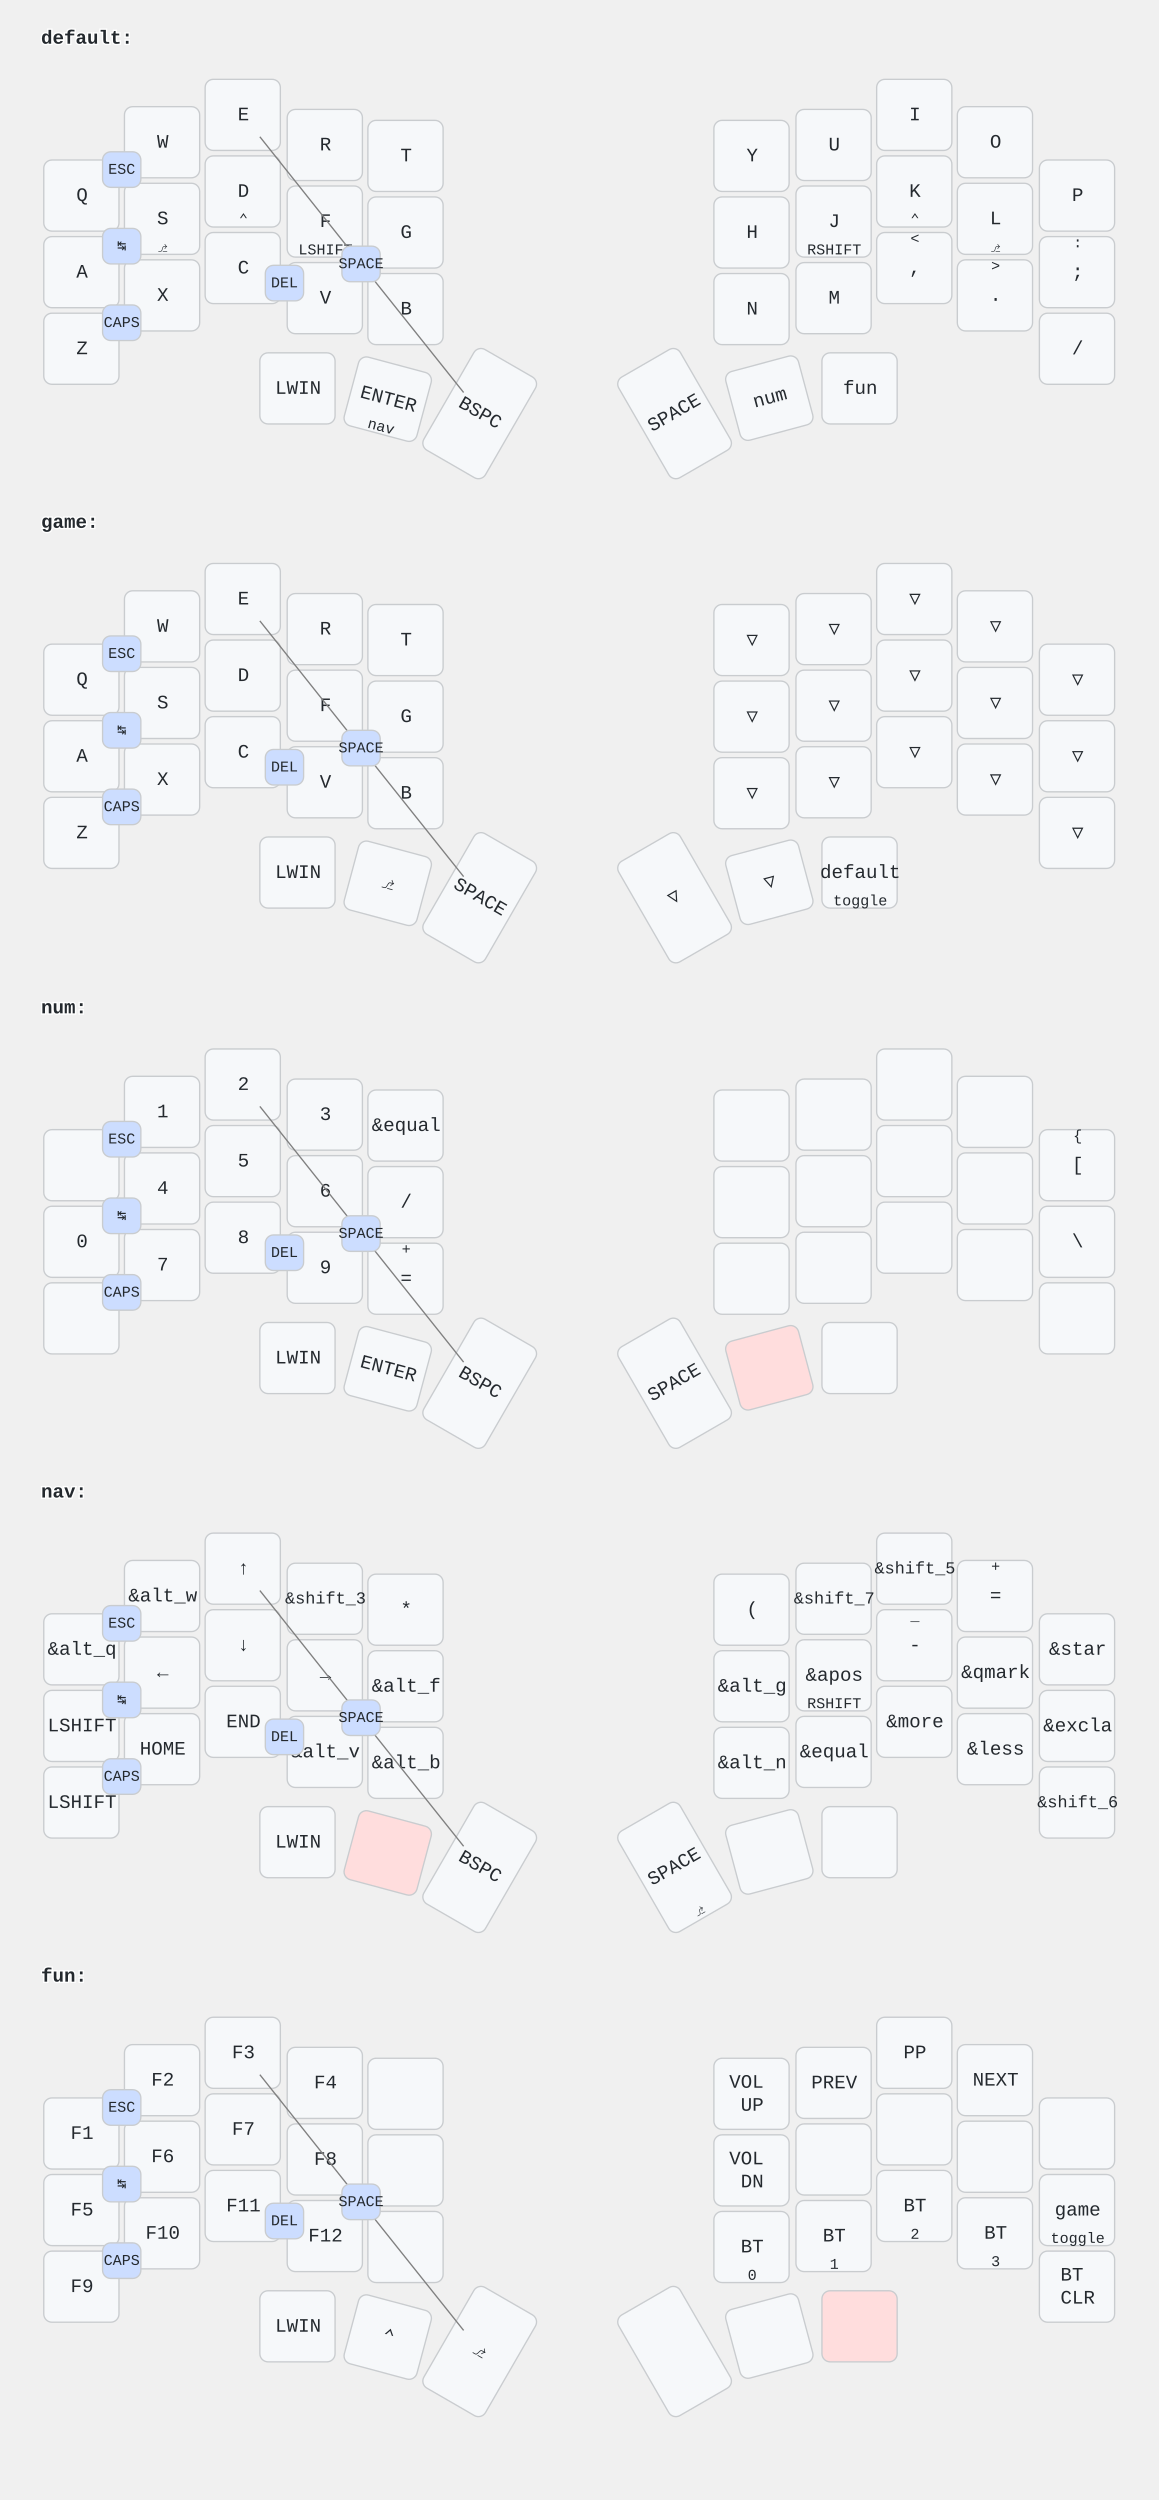
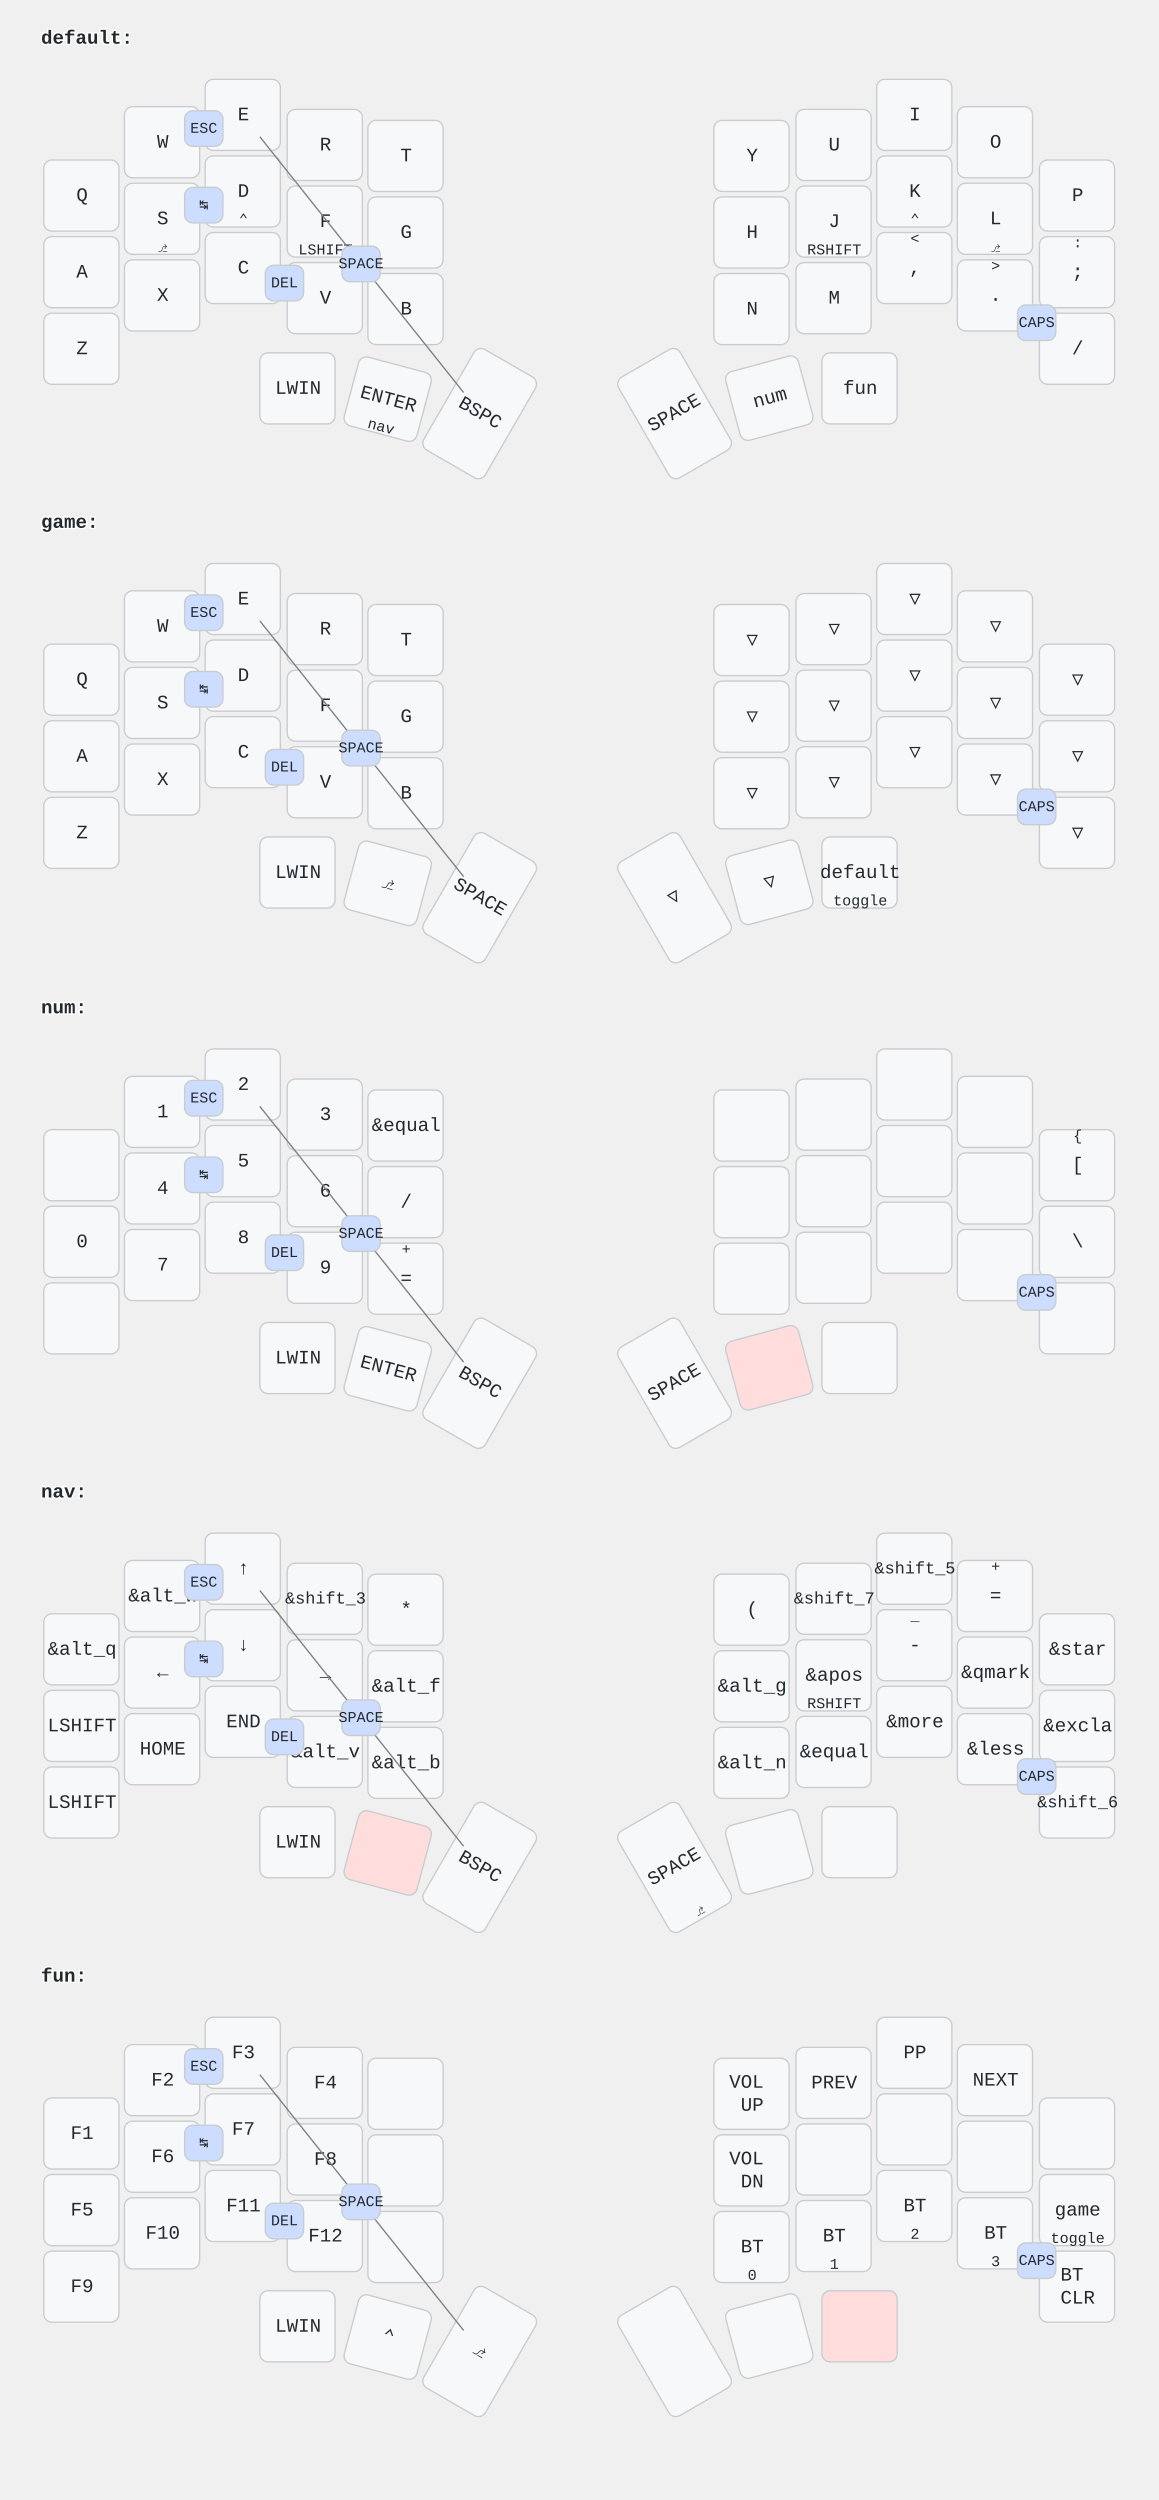
<svg xmlns="http://www.w3.org/2000/svg" width="847" height="1828" viewBox="0 0 847 1828" class="keymap">
  <style>/* font and background color specifications */
svg {
    font-family: SFMono-Regular,Consolas,Liberation Mono,Menlo,monospace;
    font-size: 14px;
    font-kerning: normal;
    text-rendering: optimizeLegibility;
    fill: #24292e;
}

/* default key styling */
rect {
    fill: #f6f8fa;
    stroke: #c9cccf;
    stroke-width: 1;
}

/* color accent for combo boxes */
rect.combo {
    fill: #cdf;
}

/* color accent for held keys */
rect.held, rect.combo.held {
    fill: #fdd;
}

/* color accent for ghost (optional) keys */
rect.ghost, rect.combo.ghost {
    fill: #ddd;
}

text {
    text-anchor: middle;
    dominant-baseline: middle;
}

/* styling for layer labels */
text.label {
    font-weight: bold;
    text-anchor: start;
    stroke: white;
    stroke-width: 2;
    paint-order: stroke;
}

/* styling for combo tap, and key hold/shifted label text */
text.combo, text.hold, text.shifted {
    font-size: 11px;
}

text.hold {
    text-anchor: middle;
    dominant-baseline: auto;
}

text.shifted {
    text-anchor: middle;
    dominant-baseline: hanging;
}

/* styling for hold/shifted label text in combo box */
text.combo.hold, text.combo.shifted {
    font-size: 8px;
}

/* styling for combo dendrons */
path {
    stroke-width: 1;
    stroke: gray;
    fill: none;
}
</style>
  <g transform="translate(30, 0)" class="layer-default">
    <text x="0" y="28" class="label" id="default">default:</text>
    <g transform="translate(0, 56)">
      <g transform="translate(30, 87)" class="key keypos-0">
        <rect rx="6" ry="6" x="-28" y="-26" width="55" height="52" class="key" />
        <text x="0" y="0" class="key tap">Q</text>
      </g>
      <g transform="translate(89, 48)" class="key keypos-1">
        <rect rx="6" ry="6" x="-28" y="-26" width="55" height="52" class="key" />
        <text x="0" y="0" class="key tap">W</text>
      </g>
      <g transform="translate(148, 28)" class="key keypos-2">
        <rect rx="6" ry="6" x="-28" y="-26" width="55" height="52" class="key" />
        <text x="0" y="0" class="key tap">E</text>
      </g>
      <g transform="translate(208, 50)" class="key keypos-3">
        <rect rx="6" ry="6" x="-28" y="-26" width="55" height="52" class="key" />
        <text x="0" y="0" class="key tap">R</text>
      </g>
      <g transform="translate(267, 58)" class="key keypos-4">
        <rect rx="6" ry="6" x="-28" y="-26" width="55" height="52" class="key" />
        <text x="0" y="0" class="key tap">T</text>
      </g>
      <g transform="translate(520, 58)" class="key keypos-5">
        <rect rx="6" ry="6" x="-28" y="-26" width="55" height="52" class="key" />
        <text x="0" y="0" class="key tap">Y</text>
      </g>
      <g transform="translate(580, 50)" class="key keypos-6">
        <rect rx="6" ry="6" x="-28" y="-26" width="55" height="52" class="key" />
        <text x="0" y="0" class="key tap">U</text>
      </g>
      <g transform="translate(639, 28)" class="key keypos-7">
        <rect rx="6" ry="6" x="-28" y="-26" width="55" height="52" class="key" />
        <text x="0" y="0" class="key tap">I</text>
      </g>
      <g transform="translate(698, 48)" class="key keypos-8">
        <rect rx="6" ry="6" x="-28" y="-26" width="55" height="52" class="key" />
        <text x="0" y="0" class="key tap">O</text>
      </g>
      <g transform="translate(758, 87)" class="key keypos-9">
        <rect rx="6" ry="6" x="-28" y="-26" width="55" height="52" class="key" />
        <text x="0" y="0" class="key tap">P</text>
      </g>
      <g transform="translate(30, 143)" class="key keypos-10">
        <rect rx="6" ry="6" x="-28" y="-26" width="55" height="52" class="key" />
        <text x="0" y="0" class="key tap">A</text>
      </g>
      <g transform="translate(89, 104)" class="key keypos-11">
        <rect rx="6" ry="6" x="-28" y="-26" width="55" height="52" class="key" />
        <text x="0" y="0" class="key tap">S</text>
        <text x="0" y="24" class="key hold">⎇</text>
      </g>
      <g transform="translate(148, 84)" class="key keypos-12">
        <rect rx="6" ry="6" x="-28" y="-26" width="55" height="52" class="key" />
        <text x="0" y="0" class="key tap">D</text>
        <text x="0" y="24" class="key hold">⌃</text>
      </g>
      <g transform="translate(208, 106)" class="key keypos-13">
        <rect rx="6" ry="6" x="-28" y="-26" width="55" height="52" class="key" />
        <text x="0" y="0" class="key tap">F</text>
        <text x="0" y="24" class="key hold">LSHIFT</text>
      </g>
      <g transform="translate(267, 114)" class="key keypos-14">
        <rect rx="6" ry="6" x="-28" y="-26" width="55" height="52" class="key" />
        <text x="0" y="0" class="key tap">G</text>
      </g>
      <g transform="translate(520, 114)" class="key keypos-15">
        <rect rx="6" ry="6" x="-28" y="-26" width="55" height="52" class="key" />
        <text x="0" y="0" class="key tap">H</text>
      </g>
      <g transform="translate(580, 106)" class="key keypos-16">
        <rect rx="6" ry="6" x="-28" y="-26" width="55" height="52" class="key" />
        <text x="0" y="0" class="key tap">J</text>
        <text x="0" y="24" class="key hold">RSHIFT</text>
      </g>
      <g transform="translate(639, 84)" class="key keypos-17">
        <rect rx="6" ry="6" x="-28" y="-26" width="55" height="52" class="key" />
        <text x="0" y="0" class="key tap">K</text>
        <text x="0" y="24" class="key hold">⌃</text>
      </g>
      <g transform="translate(698, 104)" class="key keypos-18">
        <rect rx="6" ry="6" x="-28" y="-26" width="55" height="52" class="key" />
        <text x="0" y="0" class="key tap">L</text>
        <text x="0" y="24" class="key hold">⎇</text>
      </g>
      <g transform="translate(758, 143)" class="key keypos-19">
        <rect rx="6" ry="6" x="-28" y="-26" width="55" height="52" class="key" />
        <text x="0" y="0" class="key tap">;</text>
        <text x="0" y="-24" class="key shifted">:</text>
      </g>
      <g transform="translate(30, 199)" class="key keypos-20">
        <rect rx="6" ry="6" x="-28" y="-26" width="55" height="52" class="key" />
        <text x="0" y="0" class="key tap">Z</text>
      </g>
      <g transform="translate(89, 160)" class="key keypos-21">
        <rect rx="6" ry="6" x="-28" y="-26" width="55" height="52" class="key" />
        <text x="0" y="0" class="key tap">X</text>
      </g>
      <g transform="translate(148, 140)" class="key keypos-22">
        <rect rx="6" ry="6" x="-28" y="-26" width="55" height="52" class="key" />
        <text x="0" y="0" class="key tap">C</text>
      </g>
      <g transform="translate(208, 162)" class="key keypos-23">
        <rect rx="6" ry="6" x="-28" y="-26" width="55" height="52" class="key" />
        <text x="0" y="0" class="key tap">V</text>
      </g>
      <g transform="translate(267, 170)" class="key keypos-24">
        <rect rx="6" ry="6" x="-28" y="-26" width="55" height="52" class="key" />
        <text x="0" y="0" class="key tap">B</text>
      </g>
      <g transform="translate(520, 170)" class="key keypos-25">
        <rect rx="6" ry="6" x="-28" y="-26" width="55" height="52" class="key" />
        <text x="0" y="0" class="key tap">N</text>
      </g>
      <g transform="translate(580, 162)" class="key keypos-26">
        <rect rx="6" ry="6" x="-28" y="-26" width="55" height="52" class="key" />
        <text x="0" y="0" class="key tap">M</text>
      </g>
      <g transform="translate(639, 140)" class="key keypos-27">
        <rect rx="6" ry="6" x="-28" y="-26" width="55" height="52" class="key" />
        <text x="0" y="0" class="key tap">,</text>
        <text x="0" y="-24" class="key shifted">&lt;</text>
      </g>
      <g transform="translate(698, 160)" class="key keypos-28">
        <rect rx="6" ry="6" x="-28" y="-26" width="55" height="52" class="key" />
        <text x="0" y="0" class="key tap">.</text>
        <text x="0" y="-24" class="key shifted">&gt;</text>
      </g>
      <g transform="translate(758, 199)" class="key keypos-29">
        <rect rx="6" ry="6" x="-28" y="-26" width="55" height="52" class="key" />
        <text x="0" y="0" class="key tap">/</text>
      </g>
      <g transform="translate(188, 228)" class="key keypos-30">
        <rect rx="6" ry="6" x="-28" y="-26" width="55" height="52" class="key" />
        <text x="0" y="0" class="key tap">LWIN</text>
      </g>
      <g transform="translate(254, 236) rotate(15.0)" class="key keypos-31">
        <rect rx="6" ry="6" x="-28" y="-26" width="55" height="52" class="key" />
        <text x="0" y="0" class="key tap">ENTER</text>
        <a href="#nav">
          <text x="0" y="24" class="key hold layer-activator">nav</text>
        </a>
      </g>
      <g transform="translate(321, 246) rotate(30.0)" class="key keypos-32">
        <rect rx="6" ry="6" x="-26" y="-42" width="52" height="85" class="key" />
        <text x="0" y="0" class="key tap">BSPC</text>
      </g>
      <g transform="translate(463, 246) rotate(-30.0)" class="key keypos-33">
        <rect rx="6" ry="6" x="-26" y="-42" width="52" height="85" class="key" />
        <text x="0" y="0" class="key tap">SPACE</text>
      </g>
      <g transform="translate(533, 235) rotate(-15.0)" class="key keypos-34">
        <rect rx="6" ry="6" x="-28" y="-26" width="55" height="52" class="key" />
        <a href="#num">
          <text x="0" y="0" class="key tap layer-activator">num</text>
        </a>
      </g>
      <g transform="translate(599, 228)" class="key keypos-35">
        <rect rx="6" ry="6" x="-28" y="-26" width="55" height="52" class="key" />
        <a href="#fun">
          <text x="0" y="0" class="key tap layer-activator">fun</text>
        </a>
      </g>
      <g class="combo combopos-0">
-         <rect rx="6" ry="6" x="45" y="55" width="28" height="26" class="combo" />
-         <text x="59" y="68" class="combo tap">ESC</text>
+         <rect rx="6" ry="6" x="105" y="25" width="28" height="26" class="combo" />
+         <text x="119" y="38" class="combo tap">ESC</text>
      </g>
      <g class="combo combopos-1">
-         <rect rx="6" ry="6" x="45" y="111" width="28" height="26" class="combo" />
-         <text x="59" y="124" class="combo tap">↹</text>
+         <rect rx="6" ry="6" x="105" y="81" width="28" height="26" class="combo" />
+         <text x="119" y="94" class="combo tap">↹</text>
      </g>
      <g class="combo combopos-2">
-         <rect rx="6" ry="6" x="45" y="167" width="28" height="26" class="combo" />
-         <text x="59" y="180" class="combo tap">CAPS</text>
+         <rect rx="6" ry="6" x="714" y="167" width="28" height="26" class="combo" />
+         <text x="728" y="180" class="combo tap">CAPS</text>
      </g>
      <g class="combo combopos-3">
        <rect rx="6" ry="6" x="164" y="138" width="28" height="26" class="combo" />
        <text x="178" y="151" class="combo tap">DEL</text>
      </g>
      <g class="combo combopos-4">
        <path d="M234,137 l-74,-93" class="combo" />
        <path d="M234,137 l75,94" class="combo" />
        <rect rx="6" ry="6" x="220" y="124" width="28" height="26" class="combo" />
        <text x="234" y="137" class="combo tap">SPACE</text>
      </g>
    </g>
  </g>
  <g transform="translate(30, 354)" class="layer-game">
    <text x="0" y="28" class="label" id="game">game:</text>
    <g transform="translate(0, 56)">
      <g transform="translate(30, 87)" class="key keypos-0">
        <rect rx="6" ry="6" x="-28" y="-26" width="55" height="52" class="key" />
        <text x="0" y="0" class="key tap">Q</text>
      </g>
      <g transform="translate(89, 48)" class="key keypos-1">
        <rect rx="6" ry="6" x="-28" y="-26" width="55" height="52" class="key" />
        <text x="0" y="0" class="key tap">W</text>
      </g>
      <g transform="translate(148, 28)" class="key keypos-2">
        <rect rx="6" ry="6" x="-28" y="-26" width="55" height="52" class="key" />
        <text x="0" y="0" class="key tap">E</text>
      </g>
      <g transform="translate(208, 50)" class="key keypos-3">
        <rect rx="6" ry="6" x="-28" y="-26" width="55" height="52" class="key" />
        <text x="0" y="0" class="key tap">R</text>
      </g>
      <g transform="translate(267, 58)" class="key keypos-4">
        <rect rx="6" ry="6" x="-28" y="-26" width="55" height="52" class="key" />
        <text x="0" y="0" class="key tap">T</text>
      </g>
      <g transform="translate(520, 58)" class="key trans keypos-5">
        <rect rx="6" ry="6" x="-28" y="-26" width="55" height="52" class="key trans" />
        <text x="0" y="0" class="key trans tap">▽</text>
      </g>
      <g transform="translate(580, 50)" class="key trans keypos-6">
        <rect rx="6" ry="6" x="-28" y="-26" width="55" height="52" class="key trans" />
        <text x="0" y="0" class="key trans tap">▽</text>
      </g>
      <g transform="translate(639, 28)" class="key trans keypos-7">
        <rect rx="6" ry="6" x="-28" y="-26" width="55" height="52" class="key trans" />
        <text x="0" y="0" class="key trans tap">▽</text>
      </g>
      <g transform="translate(698, 48)" class="key trans keypos-8">
        <rect rx="6" ry="6" x="-28" y="-26" width="55" height="52" class="key trans" />
        <text x="0" y="0" class="key trans tap">▽</text>
      </g>
      <g transform="translate(758, 87)" class="key trans keypos-9">
        <rect rx="6" ry="6" x="-28" y="-26" width="55" height="52" class="key trans" />
        <text x="0" y="0" class="key trans tap">▽</text>
      </g>
      <g transform="translate(30, 143)" class="key keypos-10">
        <rect rx="6" ry="6" x="-28" y="-26" width="55" height="52" class="key" />
        <text x="0" y="0" class="key tap">A</text>
      </g>
      <g transform="translate(89, 104)" class="key keypos-11">
        <rect rx="6" ry="6" x="-28" y="-26" width="55" height="52" class="key" />
        <text x="0" y="0" class="key tap">S</text>
      </g>
      <g transform="translate(148, 84)" class="key keypos-12">
        <rect rx="6" ry="6" x="-28" y="-26" width="55" height="52" class="key" />
        <text x="0" y="0" class="key tap">D</text>
      </g>
      <g transform="translate(208, 106)" class="key keypos-13">
        <rect rx="6" ry="6" x="-28" y="-26" width="55" height="52" class="key" />
        <text x="0" y="0" class="key tap">F</text>
      </g>
      <g transform="translate(267, 114)" class="key keypos-14">
        <rect rx="6" ry="6" x="-28" y="-26" width="55" height="52" class="key" />
        <text x="0" y="0" class="key tap">G</text>
      </g>
      <g transform="translate(520, 114)" class="key trans keypos-15">
        <rect rx="6" ry="6" x="-28" y="-26" width="55" height="52" class="key trans" />
        <text x="0" y="0" class="key trans tap">▽</text>
      </g>
      <g transform="translate(580, 106)" class="key trans keypos-16">
        <rect rx="6" ry="6" x="-28" y="-26" width="55" height="52" class="key trans" />
        <text x="0" y="0" class="key trans tap">▽</text>
      </g>
      <g transform="translate(639, 84)" class="key trans keypos-17">
        <rect rx="6" ry="6" x="-28" y="-26" width="55" height="52" class="key trans" />
        <text x="0" y="0" class="key trans tap">▽</text>
      </g>
      <g transform="translate(698, 104)" class="key trans keypos-18">
        <rect rx="6" ry="6" x="-28" y="-26" width="55" height="52" class="key trans" />
        <text x="0" y="0" class="key trans tap">▽</text>
      </g>
      <g transform="translate(758, 143)" class="key trans keypos-19">
        <rect rx="6" ry="6" x="-28" y="-26" width="55" height="52" class="key trans" />
        <text x="0" y="0" class="key trans tap">▽</text>
      </g>
      <g transform="translate(30, 199)" class="key keypos-20">
        <rect rx="6" ry="6" x="-28" y="-26" width="55" height="52" class="key" />
        <text x="0" y="0" class="key tap">Z</text>
      </g>
      <g transform="translate(89, 160)" class="key keypos-21">
        <rect rx="6" ry="6" x="-28" y="-26" width="55" height="52" class="key" />
        <text x="0" y="0" class="key tap">X</text>
      </g>
      <g transform="translate(148, 140)" class="key keypos-22">
        <rect rx="6" ry="6" x="-28" y="-26" width="55" height="52" class="key" />
        <text x="0" y="0" class="key tap">C</text>
      </g>
      <g transform="translate(208, 162)" class="key keypos-23">
        <rect rx="6" ry="6" x="-28" y="-26" width="55" height="52" class="key" />
        <text x="0" y="0" class="key tap">V</text>
      </g>
      <g transform="translate(267, 170)" class="key keypos-24">
        <rect rx="6" ry="6" x="-28" y="-26" width="55" height="52" class="key" />
        <text x="0" y="0" class="key tap">B</text>
      </g>
      <g transform="translate(520, 170)" class="key trans keypos-25">
        <rect rx="6" ry="6" x="-28" y="-26" width="55" height="52" class="key trans" />
        <text x="0" y="0" class="key trans tap">▽</text>
      </g>
      <g transform="translate(580, 162)" class="key trans keypos-26">
        <rect rx="6" ry="6" x="-28" y="-26" width="55" height="52" class="key trans" />
        <text x="0" y="0" class="key trans tap">▽</text>
      </g>
      <g transform="translate(639, 140)" class="key trans keypos-27">
        <rect rx="6" ry="6" x="-28" y="-26" width="55" height="52" class="key trans" />
        <text x="0" y="0" class="key trans tap">▽</text>
      </g>
      <g transform="translate(698, 160)" class="key trans keypos-28">
        <rect rx="6" ry="6" x="-28" y="-26" width="55" height="52" class="key trans" />
        <text x="0" y="0" class="key trans tap">▽</text>
      </g>
      <g transform="translate(758, 199)" class="key trans keypos-29">
        <rect rx="6" ry="6" x="-28" y="-26" width="55" height="52" class="key trans" />
        <text x="0" y="0" class="key trans tap">▽</text>
      </g>
      <g transform="translate(188, 228)" class="key keypos-30">
        <rect rx="6" ry="6" x="-28" y="-26" width="55" height="52" class="key" />
        <text x="0" y="0" class="key tap">LWIN</text>
      </g>
      <g transform="translate(254, 236) rotate(15.0)" class="key keypos-31">
        <rect rx="6" ry="6" x="-28" y="-26" width="55" height="52" class="key" />
        <text x="0" y="0" class="key tap">⎇</text>
      </g>
      <g transform="translate(321, 246) rotate(30.0)" class="key keypos-32">
        <rect rx="6" ry="6" x="-26" y="-42" width="52" height="85" class="key" />
        <text x="0" y="0" class="key tap">SPACE</text>
      </g>
      <g transform="translate(463, 246) rotate(-30.0)" class="key trans keypos-33">
        <rect rx="6" ry="6" x="-26" y="-42" width="52" height="85" class="key trans" />
        <text x="0" y="0" class="key trans tap">▽</text>
      </g>
      <g transform="translate(533, 235) rotate(-15.0)" class="key trans keypos-34">
        <rect rx="6" ry="6" x="-28" y="-26" width="55" height="52" class="key trans" />
        <text x="0" y="0" class="key trans tap">▽</text>
      </g>
      <g transform="translate(599, 228)" class="key keypos-35">
        <rect rx="6" ry="6" x="-28" y="-26" width="55" height="52" class="key" />
        <a href="#default">
          <text x="0" y="0" class="key tap layer-activator">default</text>
        </a>
        <text x="0" y="24" class="key hold">toggle</text>
      </g>
      <g class="combo combopos-0">
-         <rect rx="6" ry="6" x="45" y="55" width="28" height="26" class="combo" />
-         <text x="59" y="68" class="combo tap">ESC</text>
+         <rect rx="6" ry="6" x="105" y="25" width="28" height="26" class="combo" />
+         <text x="119" y="38" class="combo tap">ESC</text>
      </g>
      <g class="combo combopos-1">
-         <rect rx="6" ry="6" x="45" y="111" width="28" height="26" class="combo" />
-         <text x="59" y="124" class="combo tap">↹</text>
+         <rect rx="6" ry="6" x="105" y="81" width="28" height="26" class="combo" />
+         <text x="119" y="94" class="combo tap">↹</text>
      </g>
      <g class="combo combopos-2">
-         <rect rx="6" ry="6" x="45" y="167" width="28" height="26" class="combo" />
-         <text x="59" y="180" class="combo tap">CAPS</text>
+         <rect rx="6" ry="6" x="714" y="167" width="28" height="26" class="combo" />
+         <text x="728" y="180" class="combo tap">CAPS</text>
      </g>
      <g class="combo combopos-3">
        <rect rx="6" ry="6" x="164" y="138" width="28" height="26" class="combo" />
        <text x="178" y="151" class="combo tap">DEL</text>
      </g>
      <g class="combo combopos-4">
        <path d="M234,137 l-74,-93" class="combo" />
        <path d="M234,137 l75,94" class="combo" />
        <rect rx="6" ry="6" x="220" y="124" width="28" height="26" class="combo" />
        <text x="234" y="137" class="combo tap">SPACE</text>
      </g>
    </g>
  </g>
  <g transform="translate(30, 709)" class="layer-num">
    <text x="0" y="28" class="label" id="num">num:</text>
    <g transform="translate(0, 56)">
      <g transform="translate(30, 87)" class="key keypos-0">
        <rect rx="6" ry="6" x="-28" y="-26" width="55" height="52" class="key" />
      </g>
      <g transform="translate(89, 48)" class="key keypos-1">
        <rect rx="6" ry="6" x="-28" y="-26" width="55" height="52" class="key" />
        <text x="0" y="0" class="key tap">1</text>
      </g>
      <g transform="translate(148, 28)" class="key keypos-2">
        <rect rx="6" ry="6" x="-28" y="-26" width="55" height="52" class="key" />
        <text x="0" y="0" class="key tap">2</text>
      </g>
      <g transform="translate(208, 50)" class="key keypos-3">
        <rect rx="6" ry="6" x="-28" y="-26" width="55" height="52" class="key" />
        <text x="0" y="0" class="key tap">3</text>
      </g>
      <g transform="translate(267, 58)" class="key keypos-4">
        <rect rx="6" ry="6" x="-28" y="-26" width="55" height="52" class="key" />
        <text x="0" y="0" class="key tap">&amp;equal</text>
      </g>
      <g transform="translate(520, 58)" class="key keypos-5">
        <rect rx="6" ry="6" x="-28" y="-26" width="55" height="52" class="key" />
      </g>
      <g transform="translate(580, 50)" class="key keypos-6">
        <rect rx="6" ry="6" x="-28" y="-26" width="55" height="52" class="key" />
      </g>
      <g transform="translate(639, 28)" class="key keypos-7">
        <rect rx="6" ry="6" x="-28" y="-26" width="55" height="52" class="key" />
      </g>
      <g transform="translate(698, 48)" class="key keypos-8">
        <rect rx="6" ry="6" x="-28" y="-26" width="55" height="52" class="key" />
      </g>
      <g transform="translate(758, 87)" class="key keypos-9">
        <rect rx="6" ry="6" x="-28" y="-26" width="55" height="52" class="key" />
        <text x="0" y="0" class="key tap">[</text>
        <text x="0" y="-24" class="key shifted">{</text>
      </g>
      <g transform="translate(30, 143)" class="key keypos-10">
        <rect rx="6" ry="6" x="-28" y="-26" width="55" height="52" class="key" />
        <text x="0" y="0" class="key tap">0</text>
      </g>
      <g transform="translate(89, 104)" class="key keypos-11">
        <rect rx="6" ry="6" x="-28" y="-26" width="55" height="52" class="key" />
        <text x="0" y="0" class="key tap">4</text>
      </g>
      <g transform="translate(148, 84)" class="key keypos-12">
        <rect rx="6" ry="6" x="-28" y="-26" width="55" height="52" class="key" />
        <text x="0" y="0" class="key tap">5</text>
      </g>
      <g transform="translate(208, 106)" class="key keypos-13">
        <rect rx="6" ry="6" x="-28" y="-26" width="55" height="52" class="key" />
        <text x="0" y="0" class="key tap">6</text>
      </g>
      <g transform="translate(267, 114)" class="key keypos-14">
        <rect rx="6" ry="6" x="-28" y="-26" width="55" height="52" class="key" />
        <text x="0" y="0" class="key tap">/</text>
      </g>
      <g transform="translate(520, 114)" class="key keypos-15">
        <rect rx="6" ry="6" x="-28" y="-26" width="55" height="52" class="key" />
      </g>
      <g transform="translate(580, 106)" class="key keypos-16">
        <rect rx="6" ry="6" x="-28" y="-26" width="55" height="52" class="key" />
      </g>
      <g transform="translate(639, 84)" class="key keypos-17">
        <rect rx="6" ry="6" x="-28" y="-26" width="55" height="52" class="key" />
      </g>
      <g transform="translate(698, 104)" class="key keypos-18">
        <rect rx="6" ry="6" x="-28" y="-26" width="55" height="52" class="key" />
      </g>
      <g transform="translate(758, 143)" class="key keypos-19">
        <rect rx="6" ry="6" x="-28" y="-26" width="55" height="52" class="key" />
        <text x="0" y="0" class="key tap">\</text>
      </g>
      <g transform="translate(30, 199)" class="key keypos-20">
        <rect rx="6" ry="6" x="-28" y="-26" width="55" height="52" class="key" />
      </g>
      <g transform="translate(89, 160)" class="key keypos-21">
        <rect rx="6" ry="6" x="-28" y="-26" width="55" height="52" class="key" />
        <text x="0" y="0" class="key tap">7</text>
      </g>
      <g transform="translate(148, 140)" class="key keypos-22">
        <rect rx="6" ry="6" x="-28" y="-26" width="55" height="52" class="key" />
        <text x="0" y="0" class="key tap">8</text>
      </g>
      <g transform="translate(208, 162)" class="key keypos-23">
        <rect rx="6" ry="6" x="-28" y="-26" width="55" height="52" class="key" />
        <text x="0" y="0" class="key tap">9</text>
      </g>
      <g transform="translate(267, 170)" class="key keypos-24">
        <rect rx="6" ry="6" x="-28" y="-26" width="55" height="52" class="key" />
        <text x="0" y="0" class="key tap">=</text>
        <text x="0" y="-24" class="key shifted">+</text>
      </g>
      <g transform="translate(520, 170)" class="key keypos-25">
        <rect rx="6" ry="6" x="-28" y="-26" width="55" height="52" class="key" />
      </g>
      <g transform="translate(580, 162)" class="key keypos-26">
        <rect rx="6" ry="6" x="-28" y="-26" width="55" height="52" class="key" />
      </g>
      <g transform="translate(639, 140)" class="key keypos-27">
        <rect rx="6" ry="6" x="-28" y="-26" width="55" height="52" class="key" />
      </g>
      <g transform="translate(698, 160)" class="key keypos-28">
        <rect rx="6" ry="6" x="-28" y="-26" width="55" height="52" class="key" />
      </g>
      <g transform="translate(758, 199)" class="key keypos-29">
        <rect rx="6" ry="6" x="-28" y="-26" width="55" height="52" class="key" />
      </g>
      <g transform="translate(188, 228)" class="key keypos-30">
        <rect rx="6" ry="6" x="-28" y="-26" width="55" height="52" class="key" />
        <text x="0" y="0" class="key tap">LWIN</text>
      </g>
      <g transform="translate(254, 236) rotate(15.0)" class="key keypos-31">
        <rect rx="6" ry="6" x="-28" y="-26" width="55" height="52" class="key" />
        <text x="0" y="0" class="key tap">ENTER</text>
      </g>
      <g transform="translate(321, 246) rotate(30.0)" class="key keypos-32">
        <rect rx="6" ry="6" x="-26" y="-42" width="52" height="85" class="key" />
        <text x="0" y="0" class="key tap">BSPC</text>
      </g>
      <g transform="translate(463, 246) rotate(-30.0)" class="key keypos-33">
        <rect rx="6" ry="6" x="-26" y="-42" width="52" height="85" class="key" />
        <text x="0" y="0" class="key tap">SPACE</text>
      </g>
      <g transform="translate(533, 235) rotate(-15.0)" class="key held keypos-34">
        <rect rx="6" ry="6" x="-28" y="-26" width="55" height="52" class="key held" />
      </g>
      <g transform="translate(599, 228)" class="key keypos-35">
        <rect rx="6" ry="6" x="-28" y="-26" width="55" height="52" class="key" />
      </g>
      <g class="combo combopos-0">
-         <rect rx="6" ry="6" x="45" y="55" width="28" height="26" class="combo" />
-         <text x="59" y="68" class="combo tap">ESC</text>
+         <rect rx="6" ry="6" x="105" y="25" width="28" height="26" class="combo" />
+         <text x="119" y="38" class="combo tap">ESC</text>
      </g>
      <g class="combo combopos-1">
-         <rect rx="6" ry="6" x="45" y="111" width="28" height="26" class="combo" />
-         <text x="59" y="124" class="combo tap">↹</text>
+         <rect rx="6" ry="6" x="105" y="81" width="28" height="26" class="combo" />
+         <text x="119" y="94" class="combo tap">↹</text>
      </g>
      <g class="combo combopos-2">
-         <rect rx="6" ry="6" x="45" y="167" width="28" height="26" class="combo" />
-         <text x="59" y="180" class="combo tap">CAPS</text>
+         <rect rx="6" ry="6" x="714" y="167" width="28" height="26" class="combo" />
+         <text x="728" y="180" class="combo tap">CAPS</text>
      </g>
      <g class="combo combopos-3">
        <rect rx="6" ry="6" x="164" y="138" width="28" height="26" class="combo" />
        <text x="178" y="151" class="combo tap">DEL</text>
      </g>
      <g class="combo combopos-4">
        <path d="M234,137 l-74,-93" class="combo" />
        <path d="M234,137 l75,94" class="combo" />
        <rect rx="6" ry="6" x="220" y="124" width="28" height="26" class="combo" />
        <text x="234" y="137" class="combo tap">SPACE</text>
      </g>
    </g>
  </g>
  <g transform="translate(30, 1063)" class="layer-nav">
    <text x="0" y="28" class="label" id="nav">nav:</text>
    <g transform="translate(0, 56)">
      <g transform="translate(30, 87)" class="key keypos-0">
        <rect rx="6" ry="6" x="-28" y="-26" width="55" height="52" class="key" />
        <text x="0" y="0" class="key tap">&amp;alt_q</text>
      </g>
      <g transform="translate(89, 48)" class="key keypos-1">
        <rect rx="6" ry="6" x="-28" y="-26" width="55" height="52" class="key" />
        <text x="0" y="0" class="key tap">&amp;alt_w</text>
      </g>
      <g transform="translate(148, 28)" class="key keypos-2">
        <rect rx="6" ry="6" x="-28" y="-26" width="55" height="52" class="key" />
        <text x="0" y="0" class="key tap">↑</text>
      </g>
      <g transform="translate(208, 50)" class="key keypos-3">
        <rect rx="6" ry="6" x="-28" y="-26" width="55" height="52" class="key" />
        <text x="0" y="0" class="key tap">
          <tspan style="font-size: 88%">&amp;shift_3</tspan>
        </text>
      </g>
      <g transform="translate(267, 58)" class="key keypos-4">
        <rect rx="6" ry="6" x="-28" y="-26" width="55" height="52" class="key" />
        <text x="0" y="0" class="key tap">*</text>
      </g>
      <g transform="translate(520, 58)" class="key keypos-5">
        <rect rx="6" ry="6" x="-28" y="-26" width="55" height="52" class="key" />
        <text x="0" y="0" class="key tap">(</text>
      </g>
      <g transform="translate(580, 50)" class="key keypos-6">
        <rect rx="6" ry="6" x="-28" y="-26" width="55" height="52" class="key" />
        <text x="0" y="0" class="key tap">
          <tspan style="font-size: 88%">&amp;shift_7</tspan>
        </text>
      </g>
      <g transform="translate(639, 28)" class="key keypos-7">
        <rect rx="6" ry="6" x="-28" y="-26" width="55" height="52" class="key" />
        <text x="0" y="0" class="key tap">
          <tspan style="font-size: 88%">&amp;shift_5</tspan>
        </text>
      </g>
      <g transform="translate(698, 48)" class="key keypos-8">
        <rect rx="6" ry="6" x="-28" y="-26" width="55" height="52" class="key" />
        <text x="0" y="0" class="key tap">=</text>
        <text x="0" y="-24" class="key shifted">+</text>
      </g>
      <g transform="translate(758, 87)" class="key keypos-9">
        <rect rx="6" ry="6" x="-28" y="-26" width="55" height="52" class="key" />
        <text x="0" y="0" class="key tap">&amp;star</text>
      </g>
      <g transform="translate(30, 143)" class="key keypos-10">
        <rect rx="6" ry="6" x="-28" y="-26" width="55" height="52" class="key" />
        <text x="0" y="0" class="key tap">LSHIFT</text>
      </g>
      <g transform="translate(89, 104)" class="key keypos-11">
        <rect rx="6" ry="6" x="-28" y="-26" width="55" height="52" class="key" />
        <text x="0" y="0" class="key tap">←</text>
      </g>
      <g transform="translate(148, 84)" class="key keypos-12">
        <rect rx="6" ry="6" x="-28" y="-26" width="55" height="52" class="key" />
        <text x="0" y="0" class="key tap">↓</text>
      </g>
      <g transform="translate(208, 106)" class="key keypos-13">
        <rect rx="6" ry="6" x="-28" y="-26" width="55" height="52" class="key" />
        <text x="0" y="0" class="key tap">→</text>
      </g>
      <g transform="translate(267, 114)" class="key keypos-14">
        <rect rx="6" ry="6" x="-28" y="-26" width="55" height="52" class="key" />
        <text x="0" y="0" class="key tap">&amp;alt_f</text>
      </g>
      <g transform="translate(520, 114)" class="key keypos-15">
        <rect rx="6" ry="6" x="-28" y="-26" width="55" height="52" class="key" />
        <text x="0" y="0" class="key tap">&amp;alt_g</text>
      </g>
      <g transform="translate(580, 106)" class="key keypos-16">
        <rect rx="6" ry="6" x="-28" y="-26" width="55" height="52" class="key" />
        <text x="0" y="0" class="key tap">&amp;apos</text>
        <text x="0" y="24" class="key hold">RSHIFT</text>
      </g>
      <g transform="translate(639, 84)" class="key keypos-17">
        <rect rx="6" ry="6" x="-28" y="-26" width="55" height="52" class="key" />
        <text x="0" y="0" class="key tap">-</text>
        <text x="0" y="-24" class="key shifted">_</text>
      </g>
      <g transform="translate(698, 104)" class="key keypos-18">
        <rect rx="6" ry="6" x="-28" y="-26" width="55" height="52" class="key" />
        <text x="0" y="0" class="key tap">&amp;qmark</text>
      </g>
      <g transform="translate(758, 143)" class="key keypos-19">
        <rect rx="6" ry="6" x="-28" y="-26" width="55" height="52" class="key" />
        <text x="0" y="0" class="key tap">&amp;excla</text>
      </g>
      <g transform="translate(30, 199)" class="key keypos-20">
        <rect rx="6" ry="6" x="-28" y="-26" width="55" height="52" class="key" />
        <text x="0" y="0" class="key tap">LSHIFT</text>
      </g>
      <g transform="translate(89, 160)" class="key keypos-21">
        <rect rx="6" ry="6" x="-28" y="-26" width="55" height="52" class="key" />
        <text x="0" y="0" class="key tap">HOME</text>
      </g>
      <g transform="translate(148, 140)" class="key keypos-22">
        <rect rx="6" ry="6" x="-28" y="-26" width="55" height="52" class="key" />
        <text x="0" y="0" class="key tap">END</text>
      </g>
      <g transform="translate(208, 162)" class="key keypos-23">
        <rect rx="6" ry="6" x="-28" y="-26" width="55" height="52" class="key" />
        <text x="0" y="0" class="key tap">&amp;alt_v</text>
      </g>
      <g transform="translate(267, 170)" class="key keypos-24">
        <rect rx="6" ry="6" x="-28" y="-26" width="55" height="52" class="key" />
        <text x="0" y="0" class="key tap">&amp;alt_b</text>
      </g>
      <g transform="translate(520, 170)" class="key keypos-25">
        <rect rx="6" ry="6" x="-28" y="-26" width="55" height="52" class="key" />
        <text x="0" y="0" class="key tap">&amp;alt_n</text>
      </g>
      <g transform="translate(580, 162)" class="key keypos-26">
        <rect rx="6" ry="6" x="-28" y="-26" width="55" height="52" class="key" />
        <text x="0" y="0" class="key tap">&amp;equal</text>
      </g>
      <g transform="translate(639, 140)" class="key keypos-27">
        <rect rx="6" ry="6" x="-28" y="-26" width="55" height="52" class="key" />
        <text x="0" y="0" class="key tap">&amp;more</text>
      </g>
      <g transform="translate(698, 160)" class="key keypos-28">
        <rect rx="6" ry="6" x="-28" y="-26" width="55" height="52" class="key" />
        <text x="0" y="0" class="key tap">&amp;less</text>
      </g>
      <g transform="translate(758, 199)" class="key keypos-29">
        <rect rx="6" ry="6" x="-28" y="-26" width="55" height="52" class="key" />
        <text x="0" y="0" class="key tap">
          <tspan style="font-size: 88%">&amp;shift_6</tspan>
        </text>
      </g>
      <g transform="translate(188, 228)" class="key keypos-30">
        <rect rx="6" ry="6" x="-28" y="-26" width="55" height="52" class="key" />
        <text x="0" y="0" class="key tap">LWIN</text>
      </g>
      <g transform="translate(254, 236) rotate(15.0)" class="key held keypos-31">
        <rect rx="6" ry="6" x="-28" y="-26" width="55" height="52" class="key held" />
      </g>
      <g transform="translate(321, 246) rotate(30.0)" class="key keypos-32">
        <rect rx="6" ry="6" x="-26" y="-42" width="52" height="85" class="key" />
        <text x="0" y="0" class="key tap">BSPC</text>
      </g>
      <g transform="translate(463, 246) rotate(-30.0)" class="key keypos-33">
        <rect rx="6" ry="6" x="-26" y="-42" width="52" height="85" class="key" />
        <text x="0" y="0" class="key tap">SPACE</text>
        <text x="0" y="40" class="key hold">⎇</text>
      </g>
      <g transform="translate(533, 235) rotate(-15.0)" class="key keypos-34">
        <rect rx="6" ry="6" x="-28" y="-26" width="55" height="52" class="key" />
      </g>
      <g transform="translate(599, 228)" class="key keypos-35">
        <rect rx="6" ry="6" x="-28" y="-26" width="55" height="52" class="key" />
      </g>
      <g class="combo combopos-0">
-         <rect rx="6" ry="6" x="45" y="55" width="28" height="26" class="combo" />
-         <text x="59" y="68" class="combo tap">ESC</text>
+         <rect rx="6" ry="6" x="105" y="25" width="28" height="26" class="combo" />
+         <text x="119" y="38" class="combo tap">ESC</text>
      </g>
      <g class="combo combopos-1">
-         <rect rx="6" ry="6" x="45" y="111" width="28" height="26" class="combo" />
-         <text x="59" y="124" class="combo tap">↹</text>
+         <rect rx="6" ry="6" x="105" y="81" width="28" height="26" class="combo" />
+         <text x="119" y="94" class="combo tap">↹</text>
      </g>
      <g class="combo combopos-2">
-         <rect rx="6" ry="6" x="45" y="167" width="28" height="26" class="combo" />
-         <text x="59" y="180" class="combo tap">CAPS</text>
+         <rect rx="6" ry="6" x="714" y="167" width="28" height="26" class="combo" />
+         <text x="728" y="180" class="combo tap">CAPS</text>
      </g>
      <g class="combo combopos-3">
        <rect rx="6" ry="6" x="164" y="138" width="28" height="26" class="combo" />
        <text x="178" y="151" class="combo tap">DEL</text>
      </g>
      <g class="combo combopos-4">
        <path d="M234,137 l-74,-93" class="combo" />
        <path d="M234,137 l75,94" class="combo" />
        <rect rx="6" ry="6" x="220" y="124" width="28" height="26" class="combo" />
        <text x="234" y="137" class="combo tap">SPACE</text>
      </g>
    </g>
  </g>
  <g transform="translate(30, 1417)" class="layer-fun">
    <text x="0" y="28" class="label" id="fun">fun:</text>
    <g transform="translate(0, 56)">
      <g transform="translate(30, 87)" class="key keypos-0">
        <rect rx="6" ry="6" x="-28" y="-26" width="55" height="52" class="key" />
        <text x="0" y="0" class="key tap">F1</text>
      </g>
      <g transform="translate(89, 48)" class="key keypos-1">
        <rect rx="6" ry="6" x="-28" y="-26" width="55" height="52" class="key" />
        <text x="0" y="0" class="key tap">F2</text>
      </g>
      <g transform="translate(148, 28)" class="key keypos-2">
        <rect rx="6" ry="6" x="-28" y="-26" width="55" height="52" class="key" />
        <text x="0" y="0" class="key tap">F3</text>
      </g>
      <g transform="translate(208, 50)" class="key keypos-3">
        <rect rx="6" ry="6" x="-28" y="-26" width="55" height="52" class="key" />
        <text x="0" y="0" class="key tap">F4</text>
      </g>
      <g transform="translate(267, 58)" class="key keypos-4">
        <rect rx="6" ry="6" x="-28" y="-26" width="55" height="52" class="key" />
      </g>
      <g transform="translate(520, 58)" class="key keypos-5">
        <rect rx="6" ry="6" x="-28" y="-26" width="55" height="52" class="key" />
        <text x="0" y="0" class="key tap">
          <tspan x="0" dy="-0.6em">VOL</tspan>
          <tspan x="0" dy="1.2em">UP</tspan>
        </text>
      </g>
      <g transform="translate(580, 50)" class="key keypos-6">
        <rect rx="6" ry="6" x="-28" y="-26" width="55" height="52" class="key" />
        <text x="0" y="0" class="key tap">PREV</text>
      </g>
      <g transform="translate(639, 28)" class="key keypos-7">
        <rect rx="6" ry="6" x="-28" y="-26" width="55" height="52" class="key" />
        <text x="0" y="0" class="key tap">PP</text>
      </g>
      <g transform="translate(698, 48)" class="key keypos-8">
        <rect rx="6" ry="6" x="-28" y="-26" width="55" height="52" class="key" />
        <text x="0" y="0" class="key tap">NEXT</text>
      </g>
      <g transform="translate(758, 87)" class="key keypos-9">
        <rect rx="6" ry="6" x="-28" y="-26" width="55" height="52" class="key" />
      </g>
      <g transform="translate(30, 143)" class="key keypos-10">
        <rect rx="6" ry="6" x="-28" y="-26" width="55" height="52" class="key" />
        <text x="0" y="0" class="key tap">F5</text>
      </g>
      <g transform="translate(89, 104)" class="key keypos-11">
        <rect rx="6" ry="6" x="-28" y="-26" width="55" height="52" class="key" />
        <text x="0" y="0" class="key tap">F6</text>
      </g>
      <g transform="translate(148, 84)" class="key keypos-12">
        <rect rx="6" ry="6" x="-28" y="-26" width="55" height="52" class="key" />
        <text x="0" y="0" class="key tap">F7</text>
      </g>
      <g transform="translate(208, 106)" class="key keypos-13">
        <rect rx="6" ry="6" x="-28" y="-26" width="55" height="52" class="key" />
        <text x="0" y="0" class="key tap">F8</text>
      </g>
      <g transform="translate(267, 114)" class="key keypos-14">
        <rect rx="6" ry="6" x="-28" y="-26" width="55" height="52" class="key" />
      </g>
      <g transform="translate(520, 114)" class="key keypos-15">
        <rect rx="6" ry="6" x="-28" y="-26" width="55" height="52" class="key" />
        <text x="0" y="0" class="key tap">
          <tspan x="0" dy="-0.6em">VOL</tspan>
          <tspan x="0" dy="1.2em">DN</tspan>
        </text>
      </g>
      <g transform="translate(580, 106)" class="key keypos-16">
        <rect rx="6" ry="6" x="-28" y="-26" width="55" height="52" class="key" />
      </g>
      <g transform="translate(639, 84)" class="key keypos-17">
        <rect rx="6" ry="6" x="-28" y="-26" width="55" height="52" class="key" />
      </g>
      <g transform="translate(698, 104)" class="key keypos-18">
        <rect rx="6" ry="6" x="-28" y="-26" width="55" height="52" class="key" />
      </g>
      <g transform="translate(758, 143)" class="key keypos-19">
        <rect rx="6" ry="6" x="-28" y="-26" width="55" height="52" class="key" />
        <a href="#game">
          <text x="0" y="0" class="key tap layer-activator">game</text>
        </a>
        <text x="0" y="24" class="key hold">toggle</text>
      </g>
      <g transform="translate(30, 199)" class="key keypos-20">
        <rect rx="6" ry="6" x="-28" y="-26" width="55" height="52" class="key" />
        <text x="0" y="0" class="key tap">F9</text>
      </g>
      <g transform="translate(89, 160)" class="key keypos-21">
        <rect rx="6" ry="6" x="-28" y="-26" width="55" height="52" class="key" />
        <text x="0" y="0" class="key tap">F10</text>
      </g>
      <g transform="translate(148, 140)" class="key keypos-22">
        <rect rx="6" ry="6" x="-28" y="-26" width="55" height="52" class="key" />
        <text x="0" y="0" class="key tap">F11</text>
      </g>
      <g transform="translate(208, 162)" class="key keypos-23">
        <rect rx="6" ry="6" x="-28" y="-26" width="55" height="52" class="key" />
        <text x="0" y="0" class="key tap">F12</text>
      </g>
      <g transform="translate(267, 170)" class="key keypos-24">
        <rect rx="6" ry="6" x="-28" y="-26" width="55" height="52" class="key" />
      </g>
      <g transform="translate(520, 170)" class="key keypos-25">
        <rect rx="6" ry="6" x="-28" y="-26" width="55" height="52" class="key" />
        <text x="0" y="0" class="key tap">BT</text>
        <text x="0" y="24" class="key hold">0</text>
      </g>
      <g transform="translate(580, 162)" class="key keypos-26">
        <rect rx="6" ry="6" x="-28" y="-26" width="55" height="52" class="key" />
        <text x="0" y="0" class="key tap">BT</text>
        <text x="0" y="24" class="key hold">1</text>
      </g>
      <g transform="translate(639, 140)" class="key keypos-27">
        <rect rx="6" ry="6" x="-28" y="-26" width="55" height="52" class="key" />
        <text x="0" y="0" class="key tap">BT</text>
        <text x="0" y="24" class="key hold">2</text>
      </g>
      <g transform="translate(698, 160)" class="key keypos-28">
        <rect rx="6" ry="6" x="-28" y="-26" width="55" height="52" class="key" />
        <text x="0" y="0" class="key tap">BT</text>
        <text x="0" y="24" class="key hold">3</text>
      </g>
      <g transform="translate(758, 199)" class="key keypos-29">
        <rect rx="6" ry="6" x="-28" y="-26" width="55" height="52" class="key" />
        <text x="0" y="0" class="key tap">
          <tspan x="0" dy="-0.6em">BT</tspan>
          <tspan x="0" dy="1.2em">CLR</tspan>
        </text>
      </g>
      <g transform="translate(188, 228)" class="key keypos-30">
        <rect rx="6" ry="6" x="-28" y="-26" width="55" height="52" class="key" />
        <text x="0" y="0" class="key tap">LWIN</text>
      </g>
      <g transform="translate(254, 236) rotate(15.0)" class="key keypos-31">
        <rect rx="6" ry="6" x="-28" y="-26" width="55" height="52" class="key" />
        <text x="0" y="0" class="key tap">⌃</text>
      </g>
      <g transform="translate(321, 246) rotate(30.0)" class="key keypos-32">
        <rect rx="6" ry="6" x="-26" y="-42" width="52" height="85" class="key" />
        <text x="0" y="0" class="key tap">⎇</text>
      </g>
      <g transform="translate(463, 246) rotate(-30.0)" class="key keypos-33">
        <rect rx="6" ry="6" x="-26" y="-42" width="52" height="85" class="key" />
      </g>
      <g transform="translate(533, 235) rotate(-15.0)" class="key keypos-34">
        <rect rx="6" ry="6" x="-28" y="-26" width="55" height="52" class="key" />
      </g>
      <g transform="translate(599, 228)" class="key held keypos-35">
        <rect rx="6" ry="6" x="-28" y="-26" width="55" height="52" class="key held" />
      </g>
      <g class="combo combopos-0">
-         <rect rx="6" ry="6" x="45" y="55" width="28" height="26" class="combo" />
-         <text x="59" y="68" class="combo tap">ESC</text>
+         <rect rx="6" ry="6" x="105" y="25" width="28" height="26" class="combo" />
+         <text x="119" y="38" class="combo tap">ESC</text>
      </g>
      <g class="combo combopos-1">
-         <rect rx="6" ry="6" x="45" y="111" width="28" height="26" class="combo" />
-         <text x="59" y="124" class="combo tap">↹</text>
+         <rect rx="6" ry="6" x="105" y="81" width="28" height="26" class="combo" />
+         <text x="119" y="94" class="combo tap">↹</text>
      </g>
      <g class="combo combopos-2">
-         <rect rx="6" ry="6" x="45" y="167" width="28" height="26" class="combo" />
-         <text x="59" y="180" class="combo tap">CAPS</text>
+         <rect rx="6" ry="6" x="714" y="167" width="28" height="26" class="combo" />
+         <text x="728" y="180" class="combo tap">CAPS</text>
      </g>
      <g class="combo combopos-3">
        <rect rx="6" ry="6" x="164" y="138" width="28" height="26" class="combo" />
        <text x="178" y="151" class="combo tap">DEL</text>
      </g>
      <g class="combo combopos-4">
        <path d="M234,137 l-74,-93" class="combo" />
        <path d="M234,137 l75,94" class="combo" />
        <rect rx="6" ry="6" x="220" y="124" width="28" height="26" class="combo" />
        <text x="234" y="137" class="combo tap">SPACE</text>
      </g>
    </g>
  </g>
</svg>
